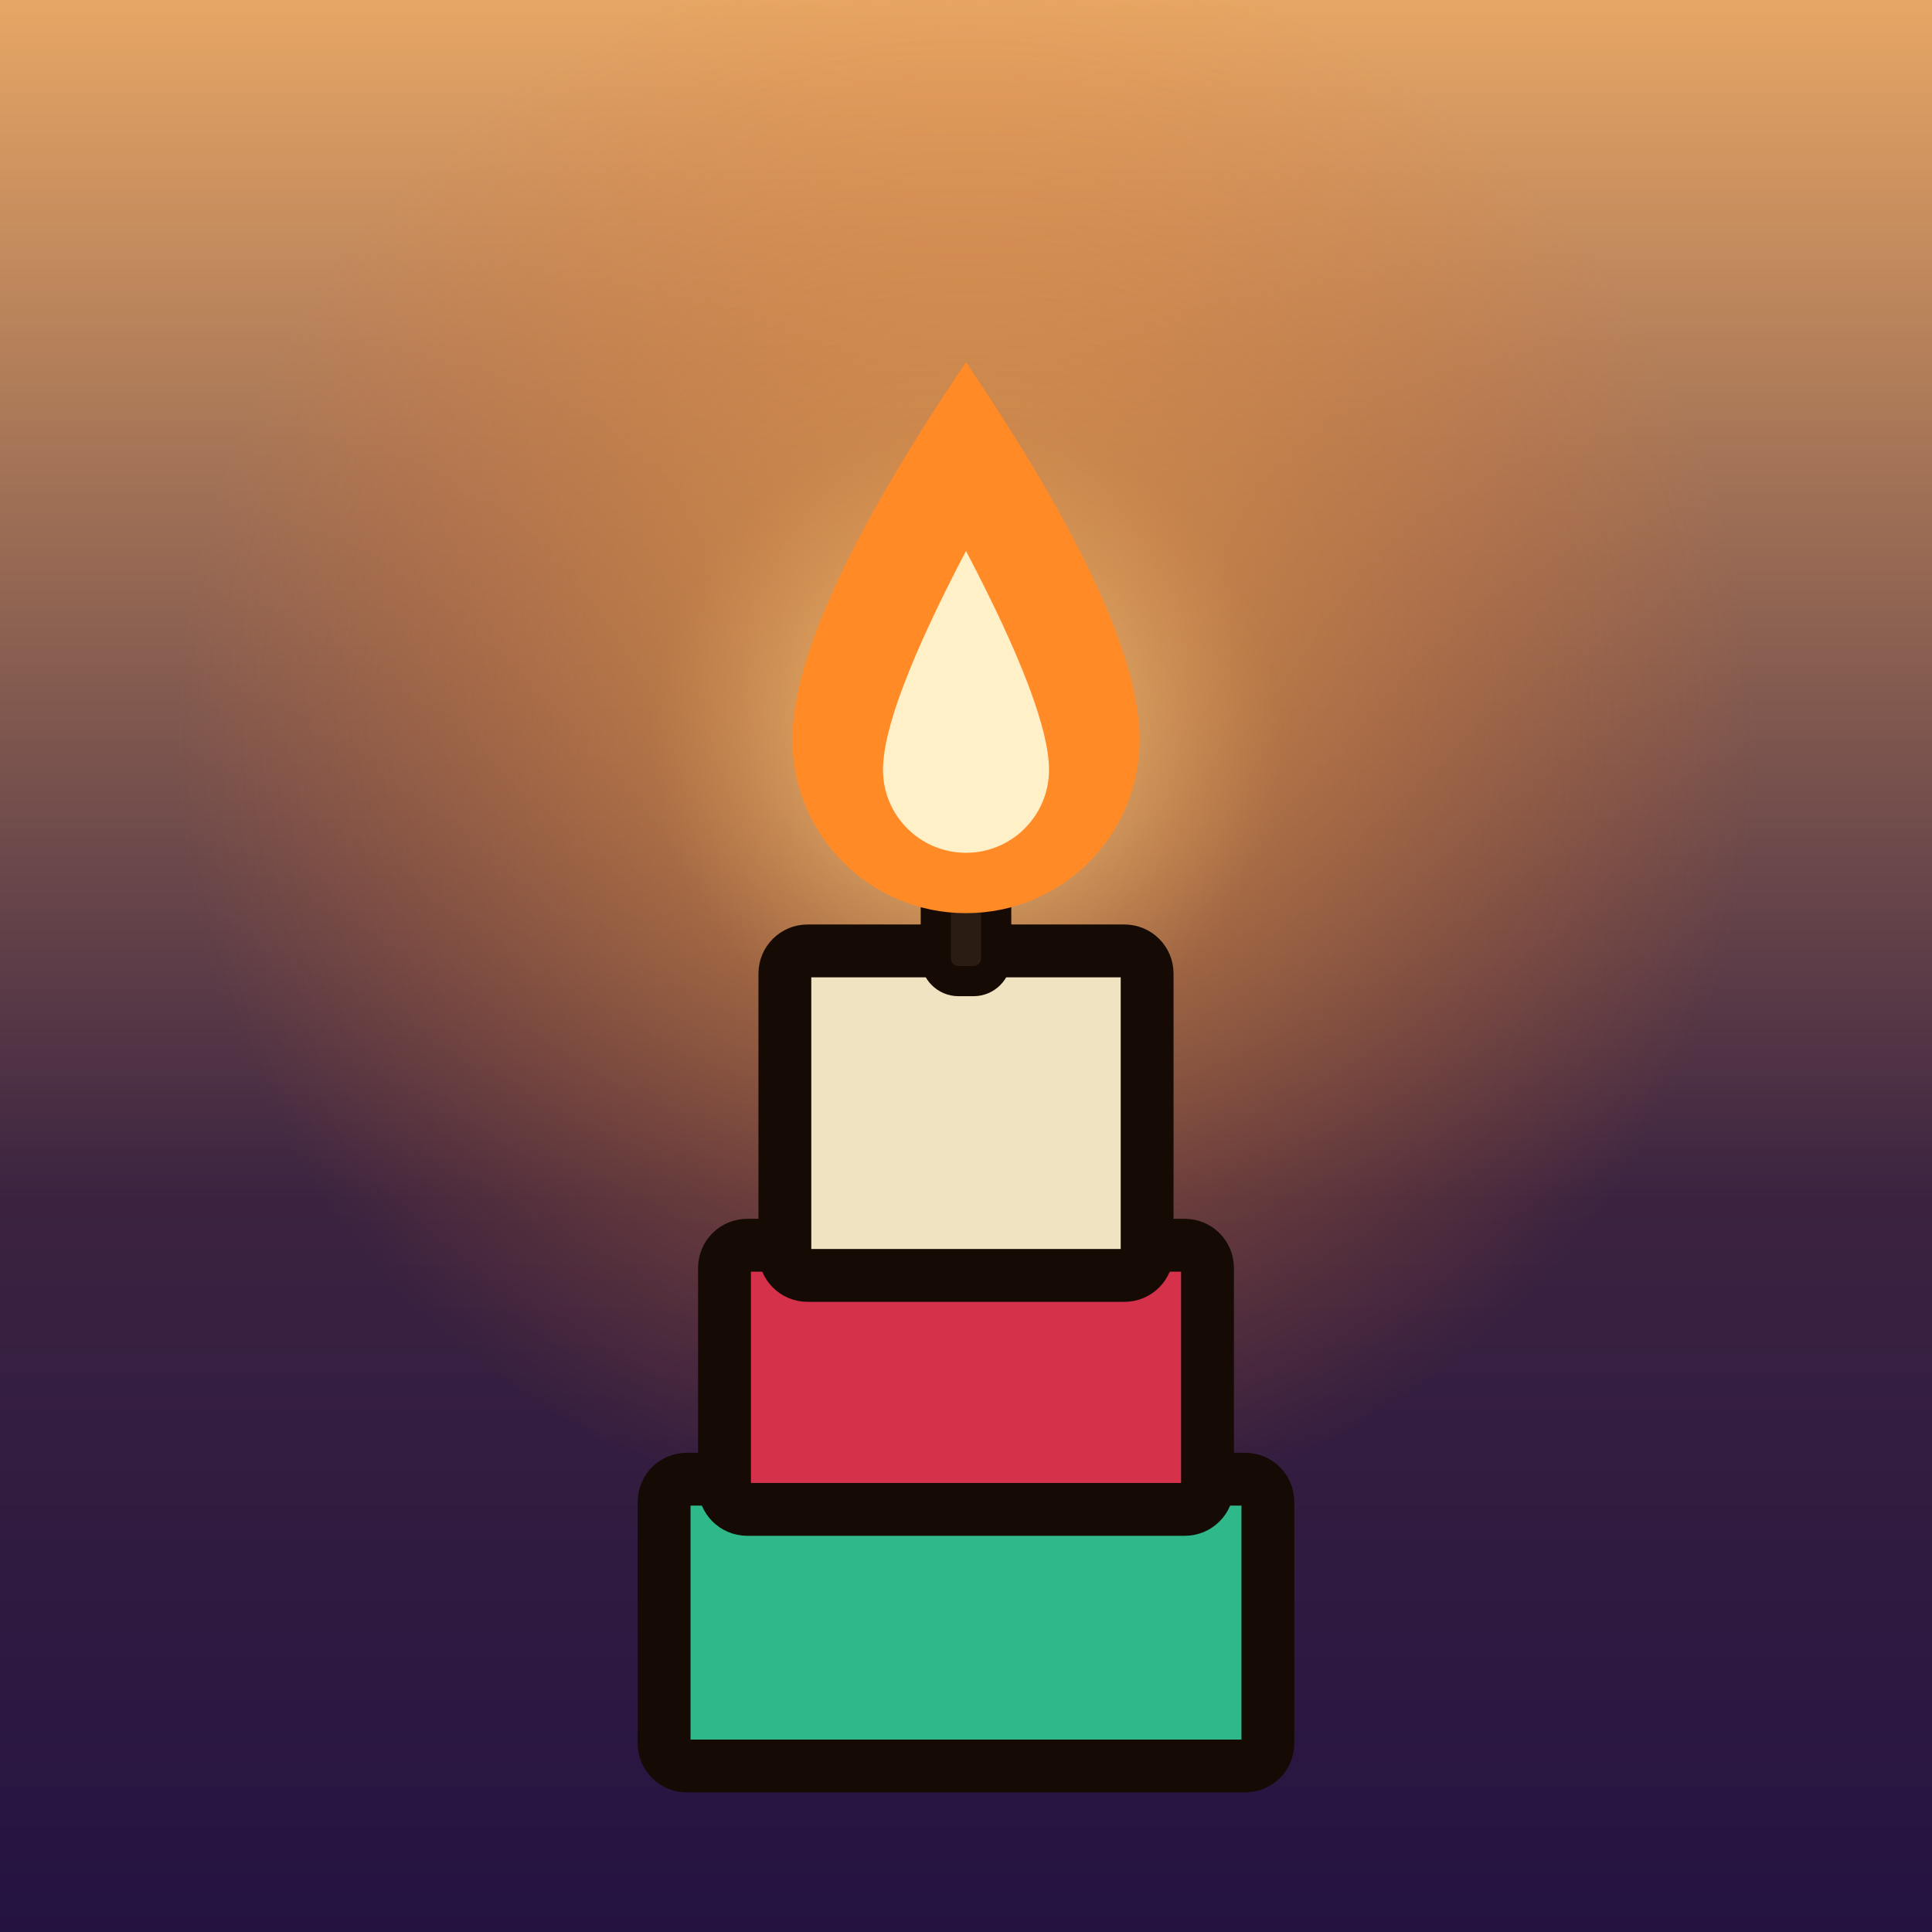
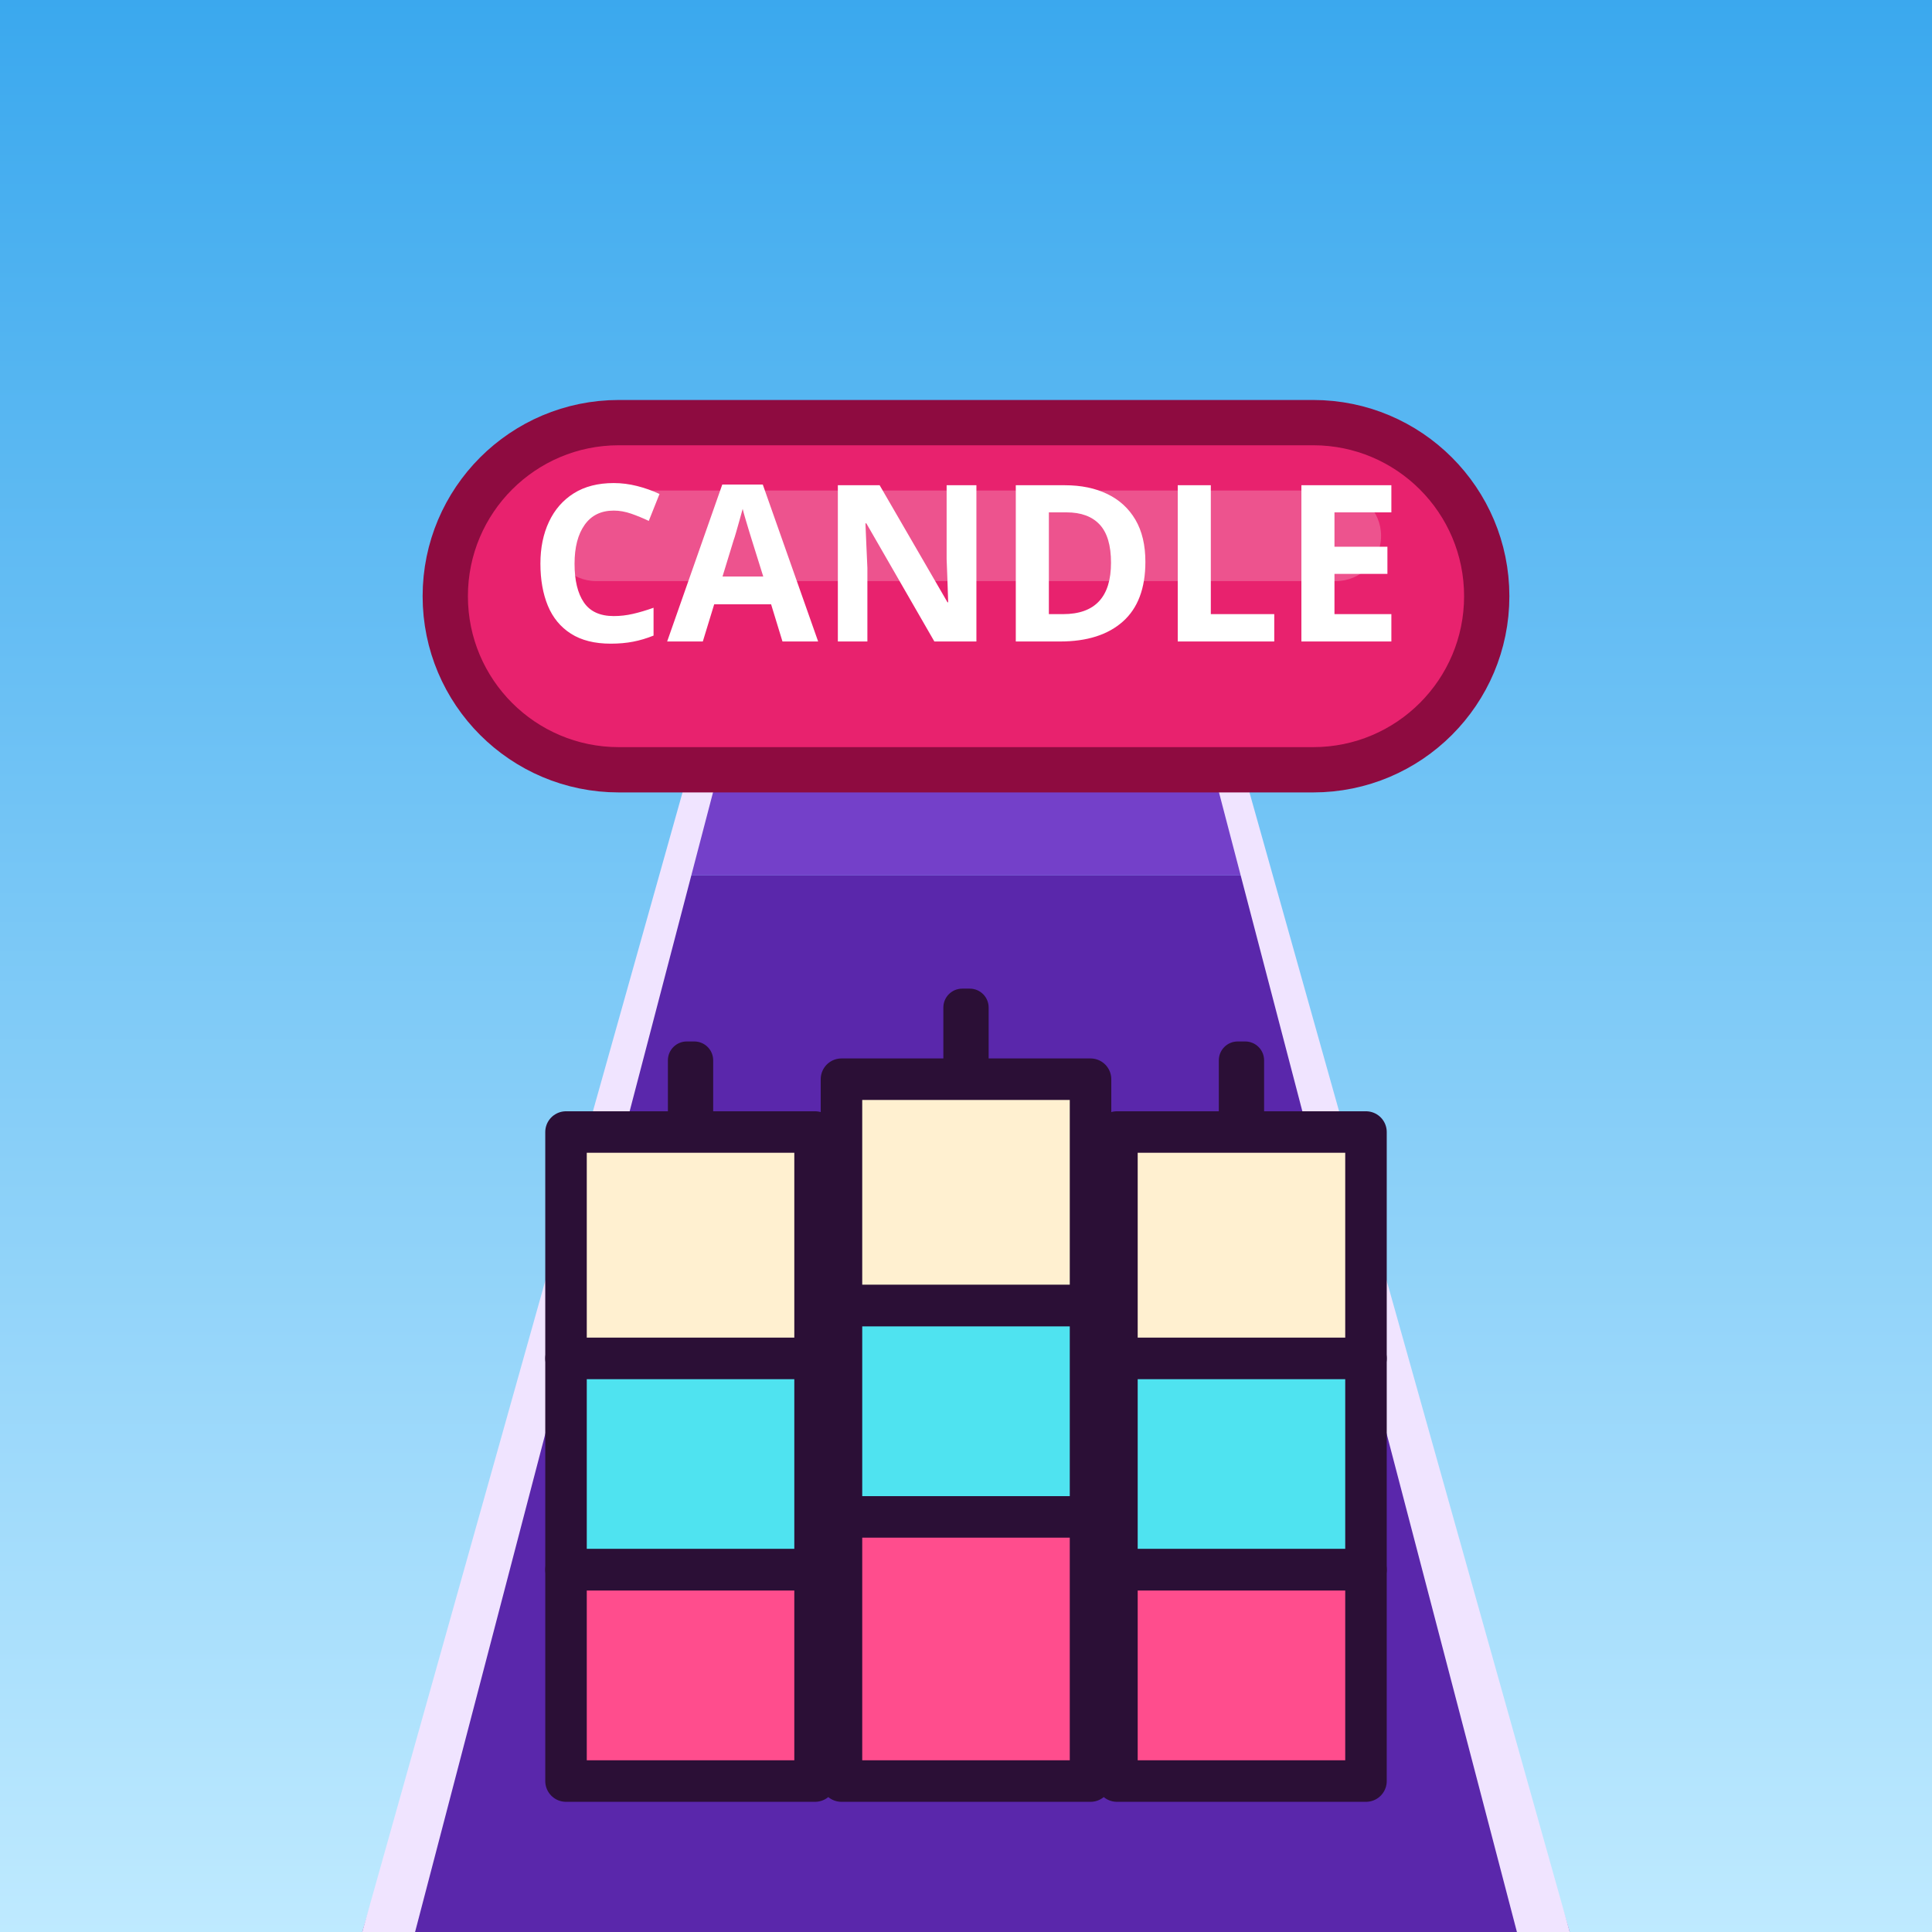
<svg xmlns="http://www.w3.org/2000/svg" viewBox="0 0 512 512">
  <defs>
-     <linearGradient id="room" x1="0" y1="0" x2="0" y2="1">
-       <stop offset="0" stop-color="#e8a765" />
-       <stop offset="0.62" stop-color="#3b2340" />
-       <stop offset="1" stop-color="#241241" />
+     <linearGradient id="sky" x1="0" y1="0" x2="0" y2="1">
+       <stop offset="0" stop-color="#3aa8ee" />
+       <stop offset="1" stop-color="#bfeaff" />
    </linearGradient>
-     <radialGradient id="glow" cx="0.5" cy="0.5" r="0.5">
-       <stop offset="0" stop-color="#ffd68c" stop-opacity="0.95" />
-       <stop offset="0.4" stop-color="#ffa03c" stop-opacity="0.4" />
-       <stop offset="1" stop-color="#ff7a1e" stop-opacity="0" />
-     </radialGradient>
  </defs>
-   <rect width="512" height="512" fill="url(#room)" />
-   <circle cx="256" cy="196" r="210" fill="url(#glow)" />
-   <g stroke="#150a04" stroke-width="14" stroke-linejoin="round">
-     <rect x="176" y="392" width="160" height="76" rx="6" fill="#2fb98a" />
-     <rect x="192" y="330" width="128" height="70" rx="6" fill="#d6314a" />
-     <rect x="208" y="252" width="96" height="86" rx="6" fill="#f0e3c2" />
+   <rect width="512" height="512" fill="url(#sky)" />
+   <path d="M96 512 L416 512 L330 232 L182 232 Z" fill="#5a27ab" />
+   <path d="M182 232 L330 232 L322 206 L190 206 Z" fill="#7440c9" />
+   <path d="M96 512 L110 512 L190 206 L182 206 Z" fill="#f0e4ff" />
+   <path d="M402 512 L416 512 L330 206 L322 206 Z" fill="#f0e4ff" />
+   <g stroke="#2b0f36" stroke-width="11" stroke-linejoin="round">
+     <g>
+       <rect x="150" y="300" width="66" height="60" fill="#fff0d0" />
+       <rect x="150" y="360" width="66" height="56" fill="#4fe3f0" />
+       <rect x="150" y="416" width="66" height="56" fill="#ff4d8d" />
+     </g>
+     <g>
+       <rect x="223" y="286" width="66" height="60" fill="#fff0d0" />
+       <rect x="223" y="346" width="66" height="56" fill="#4fe3f0" />
+       <rect x="223" y="402" width="66" height="70" fill="#ff4d8d" />
+     </g>
+     <g>
+       <rect x="296" y="300" width="66" height="60" fill="#fff0d0" />
+       <rect x="296" y="360" width="66" height="56" fill="#4fe3f0" />
+       <rect x="296" y="416" width="66" height="56" fill="#ff4d8d" />
+     </g>
  </g>
-   <rect x="248" y="212" width="16" height="48" rx="6" fill="#2a1c12" stroke="#150a04" stroke-width="8" />
-   <path d="M256 96 q46 68 46 100 a46 46 0 0 1 -92 0 q0 -32 46 -100 Z" fill="#ff8a26" />
-   <path d="M256 146 q22 42 22 58 a22 22 0 0 1 -44 0 q0 -16 22 -58 Z" fill="#fff0c8" />
+   <g fill="#2b0f36">
+     <rect x="177" y="276" width="12" height="26" rx="5" />
+     <rect x="250" y="262" width="12" height="26" rx="5" />
+     <rect x="323" y="276" width="12" height="26" rx="5" />
+   </g>
+   <g>
+     <rect x="118" y="112" width="276" height="92" rx="46" fill="#e8226e" stroke="#8e0b40" stroke-width="12" />
+     <rect x="146" y="130" width="220" height="24" rx="12" fill="#ffffff" opacity="0.22" />
+     <text x="256" y="170" text-anchor="middle" font-family="Segoe UI,system-ui,sans-serif" font-size="58" font-weight="800" fill="#ffffff">CANDLE</text>
+   </g>
</svg>
